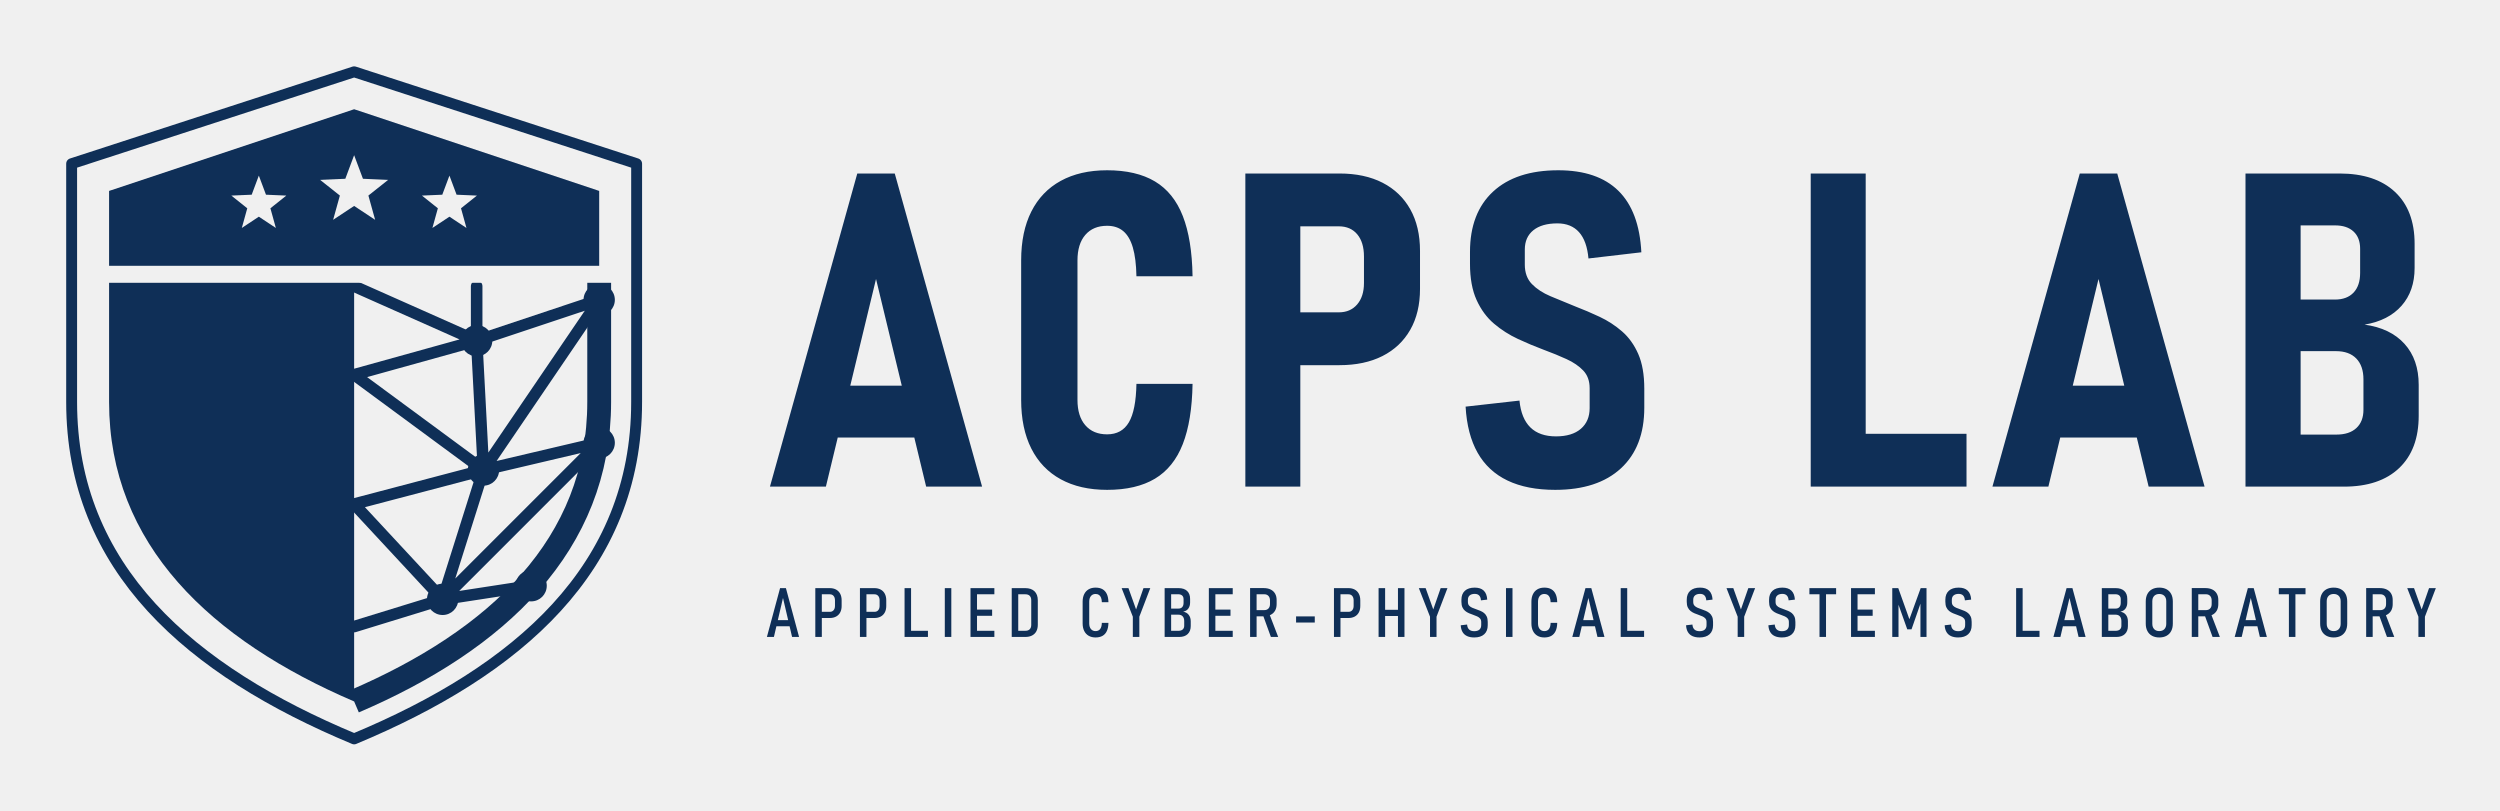
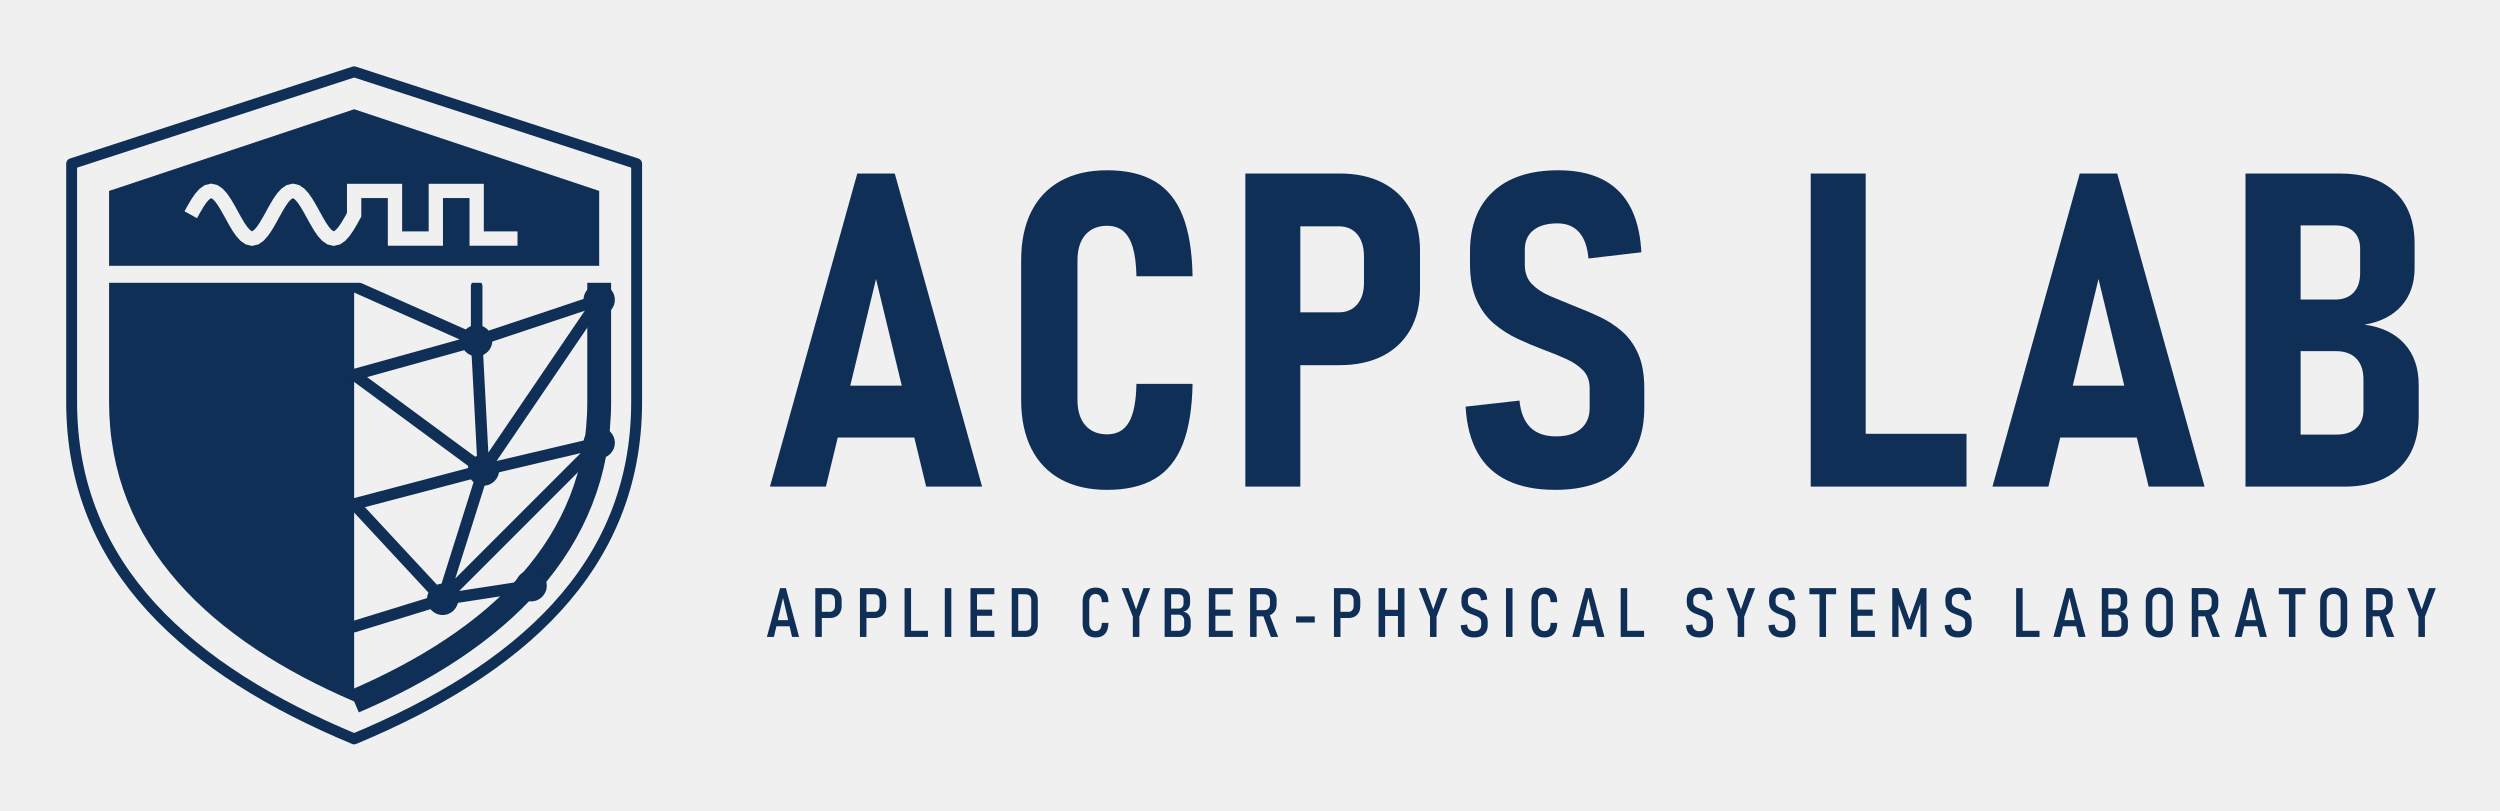
<svg xmlns="http://www.w3.org/2000/svg" viewBox="0 0 617 200" role="img" aria-labelledby="hl-t">
  <g transform="translate(3.4 15.2) scale(0.84)">
    <defs>
      <clipPath id="hl-clip">
        <path d="M100 14 L172 38 V100 C172 142 142 170 100 188 C58 170 28 142 28 100 V38 Z" />
      </clipPath>
      <mask id="hl-ko" maskUnits="userSpaceOnUse" x="0" y="0" width="200" height="200">
        <rect width="200" height="200" fill="#fff" />
-         <path d="M72.00 33.50 L74.10 39.11 L80.08 39.37 L75.40 43.10 L77.00 48.88 L72.00 45.57 L67.00 48.88 L68.60 43.10 L63.92 39.37 L69.90 39.11 Z M100.00 27.50 L102.59 34.43 L109.99 34.76 L104.19 39.36 L106.17 46.49 L100.00 42.41 L93.83 46.49 L95.81 39.36 L90.01 34.76 L97.41 34.43 Z M128.00 33.50 L130.10 39.11 L136.08 39.37 L131.40 43.10 L133.00 48.88 L128.00 45.57 L123.00 48.88 L124.60 43.10 L119.92 39.37 L125.90 39.11 Z" fill="#000" />
+         <path d="M52.0 45.00 L53.0 43.19 L54.0 41.50 L55.0 40.05 L56.0 38.94 L57.0 38.24 L58.0 38.00 L59.0 38.24 L60.0 38.94 L61.0 40.05 L62.0 41.50 L63.0 43.19 L64.0 45.00 L65.0 46.81 L66.0 48.50 L67.0 49.95 L68.0 51.06 L69.0 51.76 L70.0 52.00 L71.0 51.76 L72.0 51.06 L73.0 49.95 L74.0 48.50 L75.0 46.81 L76.0 45.00 L77.0 43.19 L78.0 41.50 L79.0 40.05 L80.0 38.94 L81.0 38.24 L82.0 38.00 L83.0 38.24 L84.0 38.94 L85.0 40.05 L86.0 41.50 L87.0 43.19 L88.0 45.00 L89.0 46.81 L90.0 48.50 L91.0 49.95 L92.0 51.06 L93.0 51.76 L94.0 52.00 L95.0 51.76 L96.0 51.06 L97.0 49.95 L98.0 48.50 L99.0 46.81 L100.0 45.00 L100.0 38 L112.0 38 L112.0 52 L124.0 52 L124.0 38 L136.0 38 L136.0 52 L148.0 52" fill="none" stroke="#000" stroke-width="4.2" stroke-linejoin="miter" stroke-linecap="butt" />
        <rect x="0" y="60" width="200" height="5" fill="#000" />
      </mask>
    </defs>
    <path d="M100 3 L183 30 V100 C183 149 148 179 100 199 C52 179 17 149 17 100 V30 Z" fill="none" stroke="#0f2f57" stroke-width="3.2" stroke-linejoin="round" />
    <g mask="url(#hl-ko)">
      <g clip-path="url(#hl-clip)">
        <rect x="0" y="0" width="200" height="62" fill="#0f2f57" />
        <rect x="0" y="62" width="100" height="140" fill="#0f2f57" />
      </g>
      <path d="M172 62 V100 C172 142 142 170 100 188" fill="none" stroke="#0f2f57" stroke-width="7" stroke-linejoin="round" />
      <path d="M136 82 L172 70 M136 82 L100 92 M136 82 L138 120 M100 92 L138 120 M172 70 L138 120 M138 120 L172 112 M138 120 L100 130 M138 120 L126 158 M100 130 L126 158 M172 112 L126 158 M126 158 L100 166 M126 158 L152 154 M100 66 L136 82 M136 66 L136 82" fill="none" stroke="#0f2f57" stroke-width="3.4" stroke-linecap="round" />
      <g fill="#0f2f57">
        <circle cx="172" cy="70" r="4.6" />
        <circle cx="172" cy="112" r="4.6" />
        <circle cx="152" cy="154" r="4.6" />
        <circle cx="136" cy="82" r="4.6" />
        <circle cx="138" cy="120" r="4.6" />
        <circle cx="126" cy="158" r="4.6" />
      </g>
    </g>
  </g>
  <path transform="translate(189.0 120.1) scale(1.0885)" d="M0.941 0.0 20.742 -70.996H29.239L49.04 0.0H36.358L24.991 -47.08L13.623 0.0ZM12.889 -11.131V-22.897H37.27V-11.131Z M77.385 0.732Q71.252 0.732 66.877 -1.665Q62.502 -4.063 60.2 -8.633Q57.897 -13.203 57.897 -19.668V-51.279Q57.897 -57.793 60.2 -62.361Q62.502 -66.929 66.877 -69.329Q71.252 -71.729 77.385 -71.729Q83.991 -71.729 88.23 -69.199Q92.468 -66.67 94.548 -61.355Q96.628 -56.04 96.76 -47.7H84.035Q83.957 -51.704 83.222 -54.214Q82.488 -56.724 81.047 -57.932Q79.607 -59.141 77.385 -59.141Q74.231 -59.141 72.448 -57.082Q70.666 -55.024 70.666 -51.279V-19.668Q70.666 -15.967 72.448 -13.911Q74.231 -11.855 77.385 -11.855Q80.725 -11.855 82.324 -14.585Q83.923 -17.314 84.035 -23.296H96.76Q96.623 -14.961 94.543 -9.644Q92.463 -4.326 88.227 -1.797Q83.991 0.732 77.385 0.732Z M114.516 -27.539V-39.516H129.909Q132.538 -39.516 134.081 -41.309Q135.624 -43.102 135.624 -46.16V-52.172Q135.624 -55.381 134.108 -57.2Q132.592 -59.019 129.909 -59.019H114.516V-70.996H130.059Q135.77 -70.996 139.847 -68.901Q143.924 -66.807 146.127 -62.873Q148.331 -58.939 148.331 -53.437V-44.824Q148.331 -39.442 146.119 -35.561Q143.907 -31.68 139.818 -29.609Q135.729 -27.539 130.059 -27.539ZM108.729 0.0V-70.996H121.193V0.0Z M178.987 0.732Q172.591 0.732 168.178 -1.379Q163.766 -3.49 161.394 -7.677Q159.023 -11.865 158.668 -18.138L170.882 -19.509Q171.279 -15.466 173.351 -13.429Q175.423 -11.393 179.169 -11.393Q182.802 -11.393 184.798 -13.107Q186.793 -14.821 186.793 -17.819V-22.311Q186.793 -24.798 185.343 -26.322Q183.893 -27.845 181.536 -28.921Q179.179 -29.997 176.403 -31.022Q173.492 -32.106 170.532 -33.485Q167.571 -34.863 165.112 -36.947Q162.652 -39.03 161.158 -42.318Q159.664 -45.605 159.664 -50.531V-53.216Q159.664 -62.034 164.887 -66.881Q170.11 -71.729 179.671 -71.729Q188.574 -71.729 193.305 -67.082Q198.037 -62.435 198.518 -53.132L186.526 -51.732Q186.168 -55.713 184.384 -57.7Q182.6 -59.687 179.488 -59.687Q175.96 -59.687 174.026 -58.127Q172.093 -56.566 172.093 -53.756V-50.342Q172.093 -47.591 173.699 -45.934Q175.305 -44.277 177.919 -43.171Q180.533 -42.064 183.515 -40.866Q186.298 -39.798 189.064 -38.499Q191.829 -37.201 194.132 -35.203Q196.435 -33.206 197.809 -30.086Q199.183 -26.966 199.183 -22.217V-17.9Q199.183 -9.05 193.898 -4.159Q188.613 0.732 178.987 0.732Z  M236.918 0.0V-70.996H249.383V0.0ZM242.172 0.0V-11.977H272.243V0.0Z M278.121 0.0 297.922 -70.996H306.418L326.219 0.0H313.538L302.17 -47.08L290.803 0.0ZM290.068 -11.131V-22.897H314.45V-11.131Z M342.129 0.0V-11.801H356.137Q359.04 -11.801 360.64 -13.284Q362.241 -14.768 362.241 -17.436V-24.332Q362.241 -27.365 360.623 -29.042Q359.004 -30.719 355.997 -30.719H342.129V-42.414H355.786Q358.495 -42.414 359.992 -43.986Q361.489 -45.559 361.489 -48.453V-53.937Q361.489 -56.455 359.992 -57.843Q358.495 -59.23 355.821 -59.23H342.129V-70.996H356.823Q364.924 -70.996 369.382 -66.828Q373.84 -62.66 373.84 -55.062V-49.578Q373.84 -44.361 370.871 -41.001Q367.901 -37.641 362.491 -36.729Q368.34 -35.928 371.554 -32.37Q374.768 -28.812 374.768 -23.068V-16.067Q374.768 -8.42 370.338 -4.21Q365.909 0.0 357.829 0.0ZM335.496 0.0V-70.996H347.996V0.0Z" fill="#0f2f57" />
  <path transform="translate(189.0 157.2) scale(1.1317)" d="M0.24 0.0 3.111 -10.649H4.386L7.257 0.0H5.73L3.749 -8.502L1.767 0.0ZM1.881 -2.326V-3.668H5.722V-2.326Z M11.566 -4.131V-5.478H13.969Q14.486 -5.478 14.786 -5.83Q15.087 -6.183 15.087 -6.787V-7.963Q15.087 -8.587 14.786 -8.945Q14.486 -9.302 13.969 -9.302H11.566V-10.649H13.934Q14.748 -10.649 15.331 -10.33Q15.914 -10.01 16.227 -9.412Q16.539 -8.815 16.539 -7.979V-6.761Q16.539 -5.943 16.224 -5.353Q15.909 -4.763 15.326 -4.447Q14.743 -4.131 13.934 -4.131ZM10.797 0.0V-10.649H12.217V0.0Z M21.297 -4.131V-5.478H23.701Q24.217 -5.478 24.518 -5.83Q24.819 -6.183 24.819 -6.787V-7.963Q24.819 -8.587 24.518 -8.945Q24.217 -9.302 23.701 -9.302H21.297V-10.649H23.665Q24.479 -10.649 25.063 -10.33Q25.646 -10.01 25.958 -9.412Q26.27 -8.815 26.27 -7.979V-6.761Q26.27 -5.943 25.955 -5.353Q25.641 -4.763 25.057 -4.447Q24.474 -4.131 23.665 -4.131ZM20.528 0.0V-10.649H21.948V0.0Z M30.26 0.0V-10.649H31.68V0.0ZM31.007 0.0V-1.347H35.36V0.0Z M40.456 -10.649V0.0H39.036V-10.649Z M44.64 0.0V-10.649H46.06V0.0ZM45.365 0.0V-1.347H49.846V0.0ZM45.365 -4.615V-5.962H49.357V-4.615ZM45.365 -9.302V-10.649H49.846V-9.302Z M54.553 0.0V-1.347H56.625Q57.229 -1.347 57.558 -1.683Q57.887 -2.018 57.887 -2.629V-8.021Q57.887 -8.631 57.558 -8.967Q57.229 -9.302 56.625 -9.302H54.553V-10.649H56.581Q57.892 -10.649 58.605 -9.953Q59.318 -9.256 59.318 -7.978V-2.672Q59.318 -1.824 58.995 -1.225Q58.672 -0.627 58.058 -0.313Q57.444 0.0 56.573 0.0ZM53.631 0.0V-10.649H55.052V0.0Z  M71.915 0.11Q71.039 0.11 70.405 -0.259Q69.772 -0.628 69.432 -1.318Q69.093 -2.007 69.093 -2.963V-7.679Q69.093 -8.643 69.432 -9.332Q69.772 -10.021 70.405 -10.39Q71.039 -10.759 71.915 -10.759Q72.825 -10.759 73.442 -10.403Q74.059 -10.047 74.381 -9.34Q74.703 -8.633 74.721 -7.582H73.283Q73.269 -8.174 73.108 -8.572Q72.947 -8.969 72.649 -9.172Q72.351 -9.374 71.915 -9.374Q71.277 -9.374 70.904 -8.923Q70.531 -8.471 70.531 -7.679V-2.963Q70.531 -2.171 70.904 -1.723Q71.277 -1.275 71.915 -1.275Q72.565 -1.275 72.913 -1.724Q73.262 -2.174 73.283 -3.067H74.721Q74.703 -2.016 74.381 -1.309Q74.058 -0.602 73.442 -0.246Q72.825 0.11 71.915 0.11Z M83.846 -10.649 81.461 -4.418V0.0H80.04V-4.418L77.602 -10.649H79.086L80.75 -6.003L82.362 -10.649Z M87.855 0.0V-1.337H89.924Q90.599 -1.337 90.922 -1.635Q91.245 -1.934 91.245 -2.447V-3.455Q91.245 -4.114 90.919 -4.486Q90.592 -4.859 89.974 -4.859H87.855V-6.185H89.974Q90.522 -6.185 90.814 -6.511Q91.106 -6.837 91.106 -7.444V-8.224Q91.106 -8.754 90.8 -9.033Q90.495 -9.313 89.927 -9.313H87.855V-10.649H89.987Q91.229 -10.649 91.88 -10.029Q92.53 -9.409 92.53 -8.307V-7.495Q92.53 -6.728 92.143 -6.192Q91.756 -5.655 91.011 -5.509Q91.799 -5.384 92.234 -4.817Q92.669 -4.25 92.669 -3.402V-2.384Q92.669 -1.27 92.009 -0.635Q91.349 0.0 90.164 0.0ZM86.977 0.0V-10.649H88.395V0.0Z M96.62 0.0V-10.649H98.041V0.0ZM97.345 0.0V-1.347H101.826V0.0ZM97.345 -4.615V-5.962H101.337V-4.615ZM97.345 -9.302V-10.649H101.826V-9.302Z M106.264 -4.504V-5.851H108.694Q109.283 -5.851 109.618 -6.203Q109.953 -6.554 109.953 -7.164V-7.944Q109.953 -8.581 109.618 -8.945Q109.283 -9.31 108.694 -9.31H106.264V-10.657H108.588Q109.466 -10.657 110.096 -10.346Q110.726 -10.035 111.063 -9.452Q111.4 -8.869 111.4 -8.055V-7.159Q111.4 -6.331 111.062 -5.736Q110.724 -5.142 110.095 -4.823Q109.466 -4.504 108.588 -4.504ZM105.612 0.0V-10.657H107.032V0.0ZM110.148 0.0 108.394 -4.834 109.755 -5.171 111.741 0.0Z M115.641 -4.489H119.719V-3.142H115.641Z M124.672 -4.131V-5.478H127.076Q127.592 -5.478 127.893 -5.83Q128.194 -6.183 128.194 -6.787V-7.963Q128.194 -8.587 127.893 -8.945Q127.592 -9.302 127.076 -9.302H124.672V-10.649H127.041Q127.855 -10.649 128.438 -10.33Q129.021 -10.01 129.333 -9.412Q129.645 -8.815 129.645 -7.979V-6.761Q129.645 -5.943 129.331 -5.353Q129.016 -4.763 128.433 -4.447Q127.849 -4.131 127.041 -4.131ZM123.903 0.0V-10.649H125.324V0.0Z M137.86 0.0V-10.649H139.28V0.0ZM133.635 0.0V-10.649H135.06V0.0ZM134.565 -4.571V-5.918H138.572V-4.571Z M148.656 -10.649 146.271 -4.418V0.0H144.851V-4.418L142.413 -10.649H143.896L145.561 -6.003L147.173 -10.649Z M154.5 0.11Q153.577 0.11 152.935 -0.187Q152.292 -0.483 151.945 -1.076Q151.597 -1.669 151.55 -2.547L152.938 -2.706Q152.989 -1.985 153.383 -1.621Q153.778 -1.257 154.5 -1.257Q155.231 -1.257 155.624 -1.599Q156.016 -1.942 156.016 -2.581V-3.255Q156.016 -3.735 155.773 -4.018Q155.53 -4.3 155.135 -4.482Q154.74 -4.664 154.276 -4.821Q153.828 -4.973 153.37 -5.166Q152.912 -5.36 152.535 -5.66Q152.157 -5.959 151.928 -6.442Q151.699 -6.924 151.699 -7.666V-8.108Q151.699 -9.382 152.455 -10.071Q153.211 -10.759 154.608 -10.759Q155.882 -10.759 156.568 -10.103Q157.253 -9.446 157.328 -8.143L155.96 -7.98Q155.912 -8.688 155.57 -9.041Q155.228 -9.393 154.608 -9.393Q153.894 -9.393 153.504 -9.06Q153.114 -8.728 153.114 -8.112V-7.63Q153.114 -7.124 153.379 -6.832Q153.644 -6.54 154.073 -6.362Q154.503 -6.185 154.99 -6.013Q155.424 -5.866 155.855 -5.684Q156.285 -5.502 156.644 -5.213Q157.002 -4.923 157.219 -4.458Q157.437 -3.994 157.437 -3.265V-2.557Q157.437 -1.279 156.671 -0.585Q155.904 0.11 154.5 0.11Z M162.84 -10.649V0.0H161.42V-10.649Z M169.785 0.11Q168.909 0.11 168.275 -0.259Q167.641 -0.628 167.302 -1.318Q166.962 -2.007 166.962 -2.963V-7.679Q166.962 -8.643 167.302 -9.332Q167.641 -10.021 168.275 -10.39Q168.909 -10.759 169.785 -10.759Q170.695 -10.759 171.312 -10.403Q171.929 -10.047 172.251 -9.34Q172.573 -8.633 172.591 -7.582H171.153Q171.139 -8.174 170.977 -8.572Q170.816 -8.969 170.519 -9.172Q170.221 -9.374 169.785 -9.374Q169.146 -9.374 168.774 -8.923Q168.401 -8.471 168.401 -7.679V-2.963Q168.401 -2.171 168.774 -1.723Q169.146 -1.275 169.785 -1.275Q170.435 -1.275 170.783 -1.724Q171.131 -2.174 171.153 -3.067H172.591Q172.573 -2.016 172.25 -1.309Q171.928 -0.602 171.311 -0.246Q170.695 0.11 169.785 0.11Z M175.879 0.0 178.751 -10.649H180.025L182.896 0.0H181.369L179.388 -8.502L177.406 0.0ZM177.52 -2.326V-3.668H181.362V-2.326Z M186.436 0.0V-10.649H187.856V0.0ZM187.183 0.0V-1.347H191.536V0.0Z  M203.638 0.11Q202.716 0.11 202.073 -0.187Q201.43 -0.483 201.083 -1.076Q200.736 -1.669 200.688 -2.547L202.076 -2.706Q202.128 -1.985 202.522 -1.621Q202.916 -1.257 203.638 -1.257Q204.37 -1.257 204.762 -1.599Q205.155 -1.942 205.155 -2.581V-3.255Q205.155 -3.735 204.911 -4.018Q204.668 -4.3 204.274 -4.482Q203.879 -4.664 203.415 -4.821Q202.967 -4.973 202.509 -5.166Q202.051 -5.36 201.673 -5.66Q201.296 -5.959 201.067 -6.442Q200.838 -6.924 200.838 -7.666V-8.108Q200.838 -9.382 201.594 -10.071Q202.35 -10.759 203.747 -10.759Q205.021 -10.759 205.706 -10.103Q206.392 -9.446 206.467 -8.143L205.099 -7.98Q205.051 -8.688 204.709 -9.041Q204.367 -9.393 203.747 -9.393Q203.033 -9.393 202.643 -9.06Q202.253 -8.728 202.253 -8.112V-7.63Q202.253 -7.124 202.518 -6.832Q202.783 -6.54 203.212 -6.362Q203.641 -6.185 204.129 -6.013Q204.563 -5.866 204.993 -5.684Q205.424 -5.502 205.782 -5.213Q206.14 -4.923 206.358 -4.458Q206.576 -3.994 206.576 -3.265V-2.557Q206.576 -1.279 205.809 -0.585Q205.043 0.11 203.638 0.11Z M215.749 -10.649 213.364 -4.418V0.0H211.944V-4.418L209.506 -10.649H210.989L212.654 -6.003L214.266 -10.649Z M221.593 0.11Q220.67 0.11 220.028 -0.187Q219.385 -0.483 219.038 -1.076Q218.69 -1.669 218.643 -2.547L220.031 -2.706Q220.082 -1.985 220.476 -1.621Q220.871 -1.257 221.593 -1.257Q222.324 -1.257 222.717 -1.599Q223.109 -1.942 223.109 -2.581V-3.255Q223.109 -3.735 222.866 -4.018Q222.623 -4.3 222.228 -4.482Q221.834 -4.664 221.369 -4.821Q220.921 -4.973 220.463 -5.166Q220.005 -5.36 219.628 -5.66Q219.25 -5.959 219.021 -6.442Q218.792 -6.924 218.792 -7.666V-8.108Q218.792 -9.382 219.548 -10.071Q220.304 -10.759 221.701 -10.759Q222.975 -10.759 223.661 -10.103Q224.346 -9.446 224.421 -8.143L223.053 -7.98Q223.005 -8.688 222.663 -9.041Q222.321 -9.393 221.701 -9.393Q220.987 -9.393 220.597 -9.06Q220.208 -8.728 220.208 -8.112V-7.63Q220.208 -7.124 220.472 -6.832Q220.737 -6.54 221.167 -6.362Q221.596 -6.185 222.084 -6.013Q222.517 -5.866 222.948 -5.684Q223.378 -5.502 223.737 -5.213Q224.095 -4.923 224.313 -4.458Q224.53 -3.994 224.53 -3.265V-2.557Q224.53 -1.279 223.764 -0.585Q222.997 0.11 221.593 0.11Z M229.789 0.0V-9.778H231.21V0.0ZM227.586 -9.302V-10.649H233.413V-9.302Z M236.666 0.0V-10.649H238.086V0.0ZM237.391 0.0V-1.347H241.872V0.0ZM237.391 -4.615V-5.962H241.383V-4.615ZM237.391 -9.302V-10.649H241.872V-9.302Z M249.393 -3.866 251.856 -10.649H253.128V0.0H251.803V-8.039L251.913 -7.571L249.86 -1.669H248.926L246.878 -7.424L247.02 -8.039V0.0H245.658V-10.649H246.967Z M260.036 0.11Q259.113 0.11 258.47 -0.187Q257.828 -0.483 257.48 -1.076Q257.133 -1.669 257.085 -2.547L258.474 -2.706Q258.525 -1.985 258.919 -1.621Q259.313 -1.257 260.036 -1.257Q260.767 -1.257 261.159 -1.599Q261.552 -1.942 261.552 -2.581V-3.255Q261.552 -3.735 261.309 -4.018Q261.065 -4.3 260.671 -4.482Q260.276 -4.664 259.812 -4.821Q259.364 -4.973 258.906 -5.166Q258.448 -5.36 258.07 -5.66Q257.693 -5.959 257.464 -6.442Q257.235 -6.924 257.235 -7.666V-8.108Q257.235 -9.382 257.991 -10.071Q258.747 -10.759 260.144 -10.759Q261.418 -10.759 262.103 -10.103Q262.789 -9.446 262.864 -8.143L261.496 -7.98Q261.448 -8.688 261.106 -9.041Q260.764 -9.393 260.144 -9.393Q259.43 -9.393 259.04 -9.06Q258.65 -8.728 258.65 -8.112V-7.63Q258.65 -7.124 258.915 -6.832Q259.18 -6.54 259.609 -6.362Q260.038 -6.185 260.526 -6.013Q260.96 -5.866 261.391 -5.684Q261.821 -5.502 262.179 -5.213Q262.538 -4.923 262.755 -4.458Q262.973 -3.994 262.973 -3.265V-2.557Q262.973 -1.279 262.206 -0.585Q261.44 0.11 260.036 0.11Z  M272.67 0.0V-10.649H274.09V0.0ZM273.417 0.0V-1.347H277.77V0.0Z M280.8 0.0 283.671 -10.649H284.946L287.817 0.0H286.29L284.308 -8.502L282.327 0.0ZM282.44 -2.326V-3.668H286.282V-2.326Z M292.235 0.0V-1.337H294.304Q294.979 -1.337 295.302 -1.635Q295.625 -1.934 295.625 -2.447V-3.455Q295.625 -4.114 295.298 -4.486Q294.972 -4.859 294.353 -4.859H292.235V-6.185H294.353Q294.902 -6.185 295.193 -6.511Q295.485 -6.837 295.485 -7.444V-8.224Q295.485 -8.754 295.18 -9.033Q294.875 -9.313 294.307 -9.313H292.235V-10.649H294.367Q295.609 -10.649 296.259 -10.029Q296.91 -9.409 296.91 -8.307V-7.495Q296.91 -6.728 296.523 -6.192Q296.136 -5.655 295.391 -5.509Q296.179 -5.384 296.614 -4.817Q297.049 -4.25 297.049 -3.402V-2.384Q297.049 -1.27 296.389 -0.635Q295.728 0.0 294.544 0.0ZM291.356 0.0V-10.649H292.775V0.0Z M303.89 0.11Q302.973 0.11 302.31 -0.253Q301.647 -0.616 301.293 -1.294Q300.938 -1.972 300.938 -2.914V-7.735Q300.938 -8.684 301.293 -9.361Q301.647 -10.038 302.31 -10.399Q302.973 -10.759 303.89 -10.759Q304.812 -10.759 305.473 -10.399Q306.133 -10.038 306.487 -9.361Q306.842 -8.684 306.842 -7.735V-2.914Q306.842 -1.972 306.487 -1.294Q306.133 -0.616 305.473 -0.253Q304.812 0.11 303.89 0.11ZM303.89 -1.278Q304.598 -1.278 305.005 -1.705Q305.411 -2.132 305.411 -2.868V-7.781Q305.411 -8.524 305.005 -8.948Q304.598 -9.371 303.89 -9.371Q303.179 -9.371 302.774 -8.948Q302.369 -8.524 302.369 -7.781V-2.868Q302.369 -2.132 302.774 -1.705Q303.179 -1.278 303.89 -1.278Z M311.625 -4.504V-5.851H314.056Q314.644 -5.851 314.979 -6.203Q315.314 -6.554 315.314 -7.164V-7.944Q315.314 -8.581 314.979 -8.945Q314.644 -9.31 314.056 -9.31H311.625V-10.657H313.949Q314.827 -10.657 315.457 -10.346Q316.087 -10.035 316.424 -9.452Q316.761 -8.869 316.761 -8.055V-7.159Q316.761 -6.331 316.423 -5.736Q316.085 -5.142 315.456 -4.823Q314.827 -4.504 313.949 -4.504ZM310.973 0.0V-10.657H312.393V0.0ZM315.509 0.0 313.756 -4.834 315.116 -5.171 317.102 0.0Z M320.334 0.0 323.205 -10.649H324.48L327.351 0.0H325.824L323.842 -8.502L321.861 0.0ZM321.974 -2.326V-3.668H325.816V-2.326Z M332.156 0.0V-9.778H333.577V0.0ZM329.953 -9.302V-10.649H335.78V-9.302Z M341.923 0.11Q341.006 0.11 340.343 -0.253Q339.68 -0.616 339.325 -1.294Q338.971 -1.972 338.971 -2.914V-7.735Q338.971 -8.684 339.325 -9.361Q339.68 -10.038 340.343 -10.399Q341.006 -10.759 341.923 -10.759Q342.845 -10.759 343.505 -10.399Q344.166 -10.038 344.52 -9.361Q344.874 -8.684 344.874 -7.735V-2.914Q344.874 -1.972 344.52 -1.294Q344.166 -0.616 343.505 -0.253Q342.845 0.11 341.923 0.11ZM341.923 -1.278Q342.631 -1.278 343.037 -1.705Q343.444 -2.132 343.444 -2.868V-7.781Q343.444 -8.524 343.037 -8.948Q342.631 -9.371 341.923 -9.371Q341.211 -9.371 340.806 -8.948Q340.402 -8.524 340.402 -7.781V-2.868Q340.402 -2.132 340.806 -1.705Q341.211 -1.278 341.923 -1.278Z M349.658 -4.504V-5.851H352.088Q352.677 -5.851 353.012 -6.203Q353.346 -6.554 353.346 -7.164V-7.944Q353.346 -8.581 353.012 -8.945Q352.677 -9.31 352.088 -9.31H349.658V-10.657H351.982Q352.86 -10.657 353.489 -10.346Q354.119 -10.035 354.456 -9.452Q354.793 -8.869 354.793 -8.055V-7.159Q354.793 -6.331 354.455 -5.736Q354.117 -5.142 353.488 -4.823Q352.86 -4.504 351.982 -4.504ZM349.006 0.0V-10.657H350.426V0.0ZM353.542 0.0 351.788 -4.834 353.148 -5.171 355.135 0.0Z M364.203 -10.649 361.818 -4.418V0.0H360.397V-4.418L357.959 -10.649H359.443L361.107 -6.003L362.719 -10.649Z" fill="#0f2f57" />
</svg>
